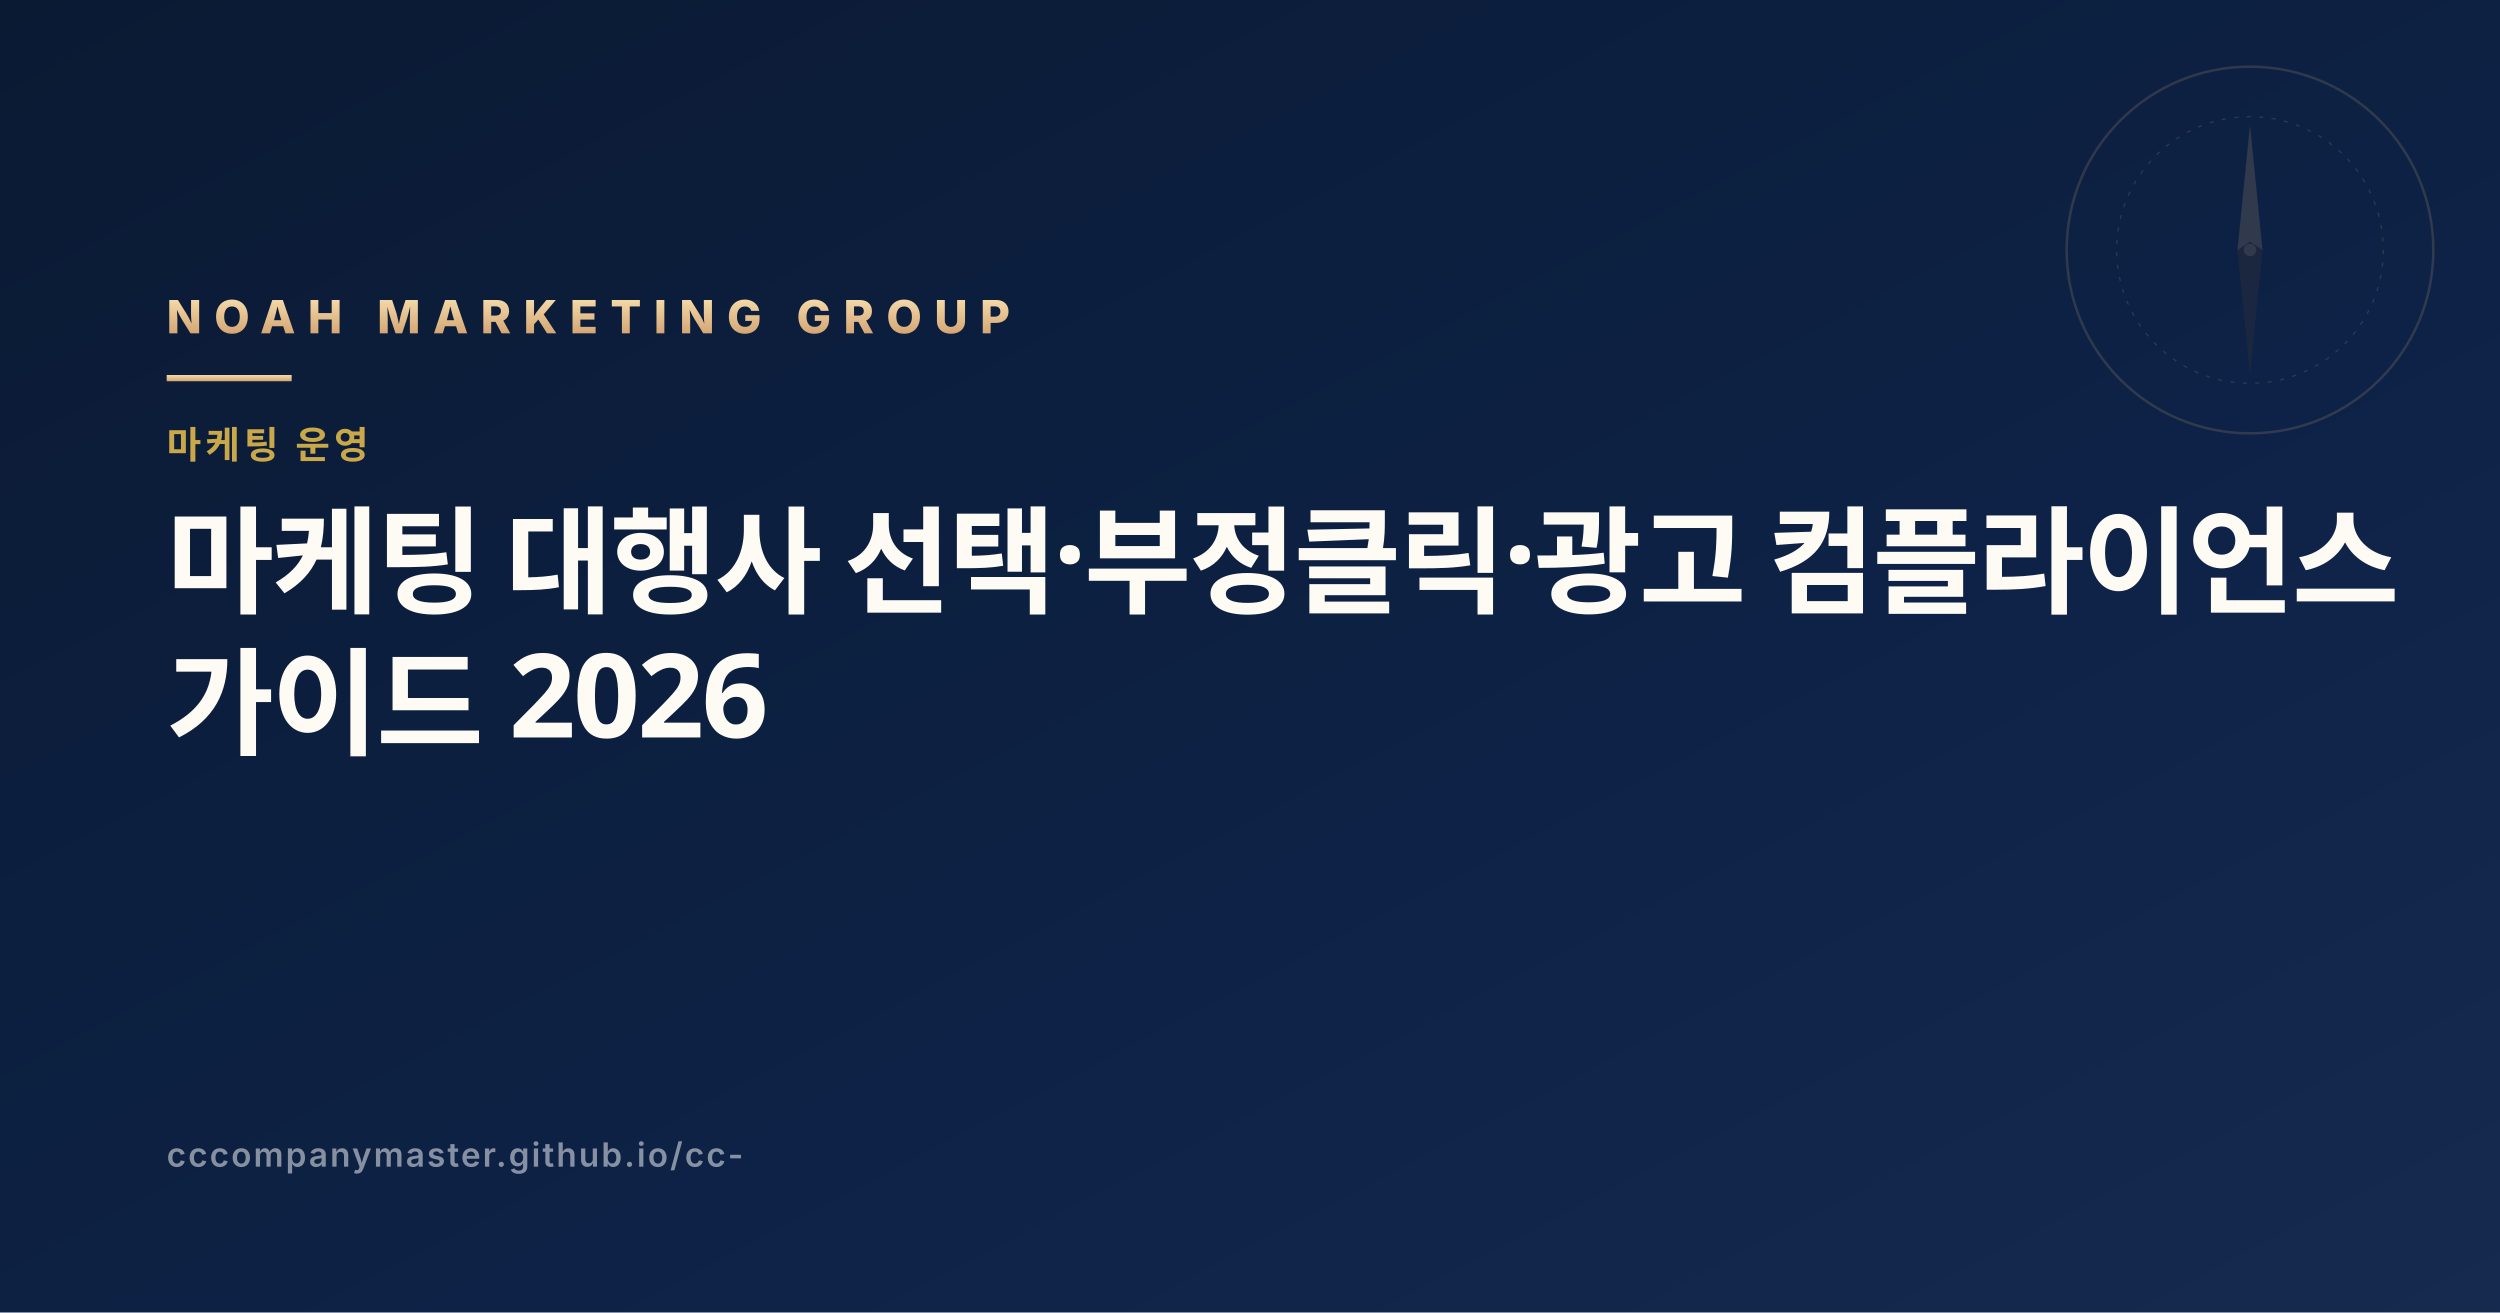
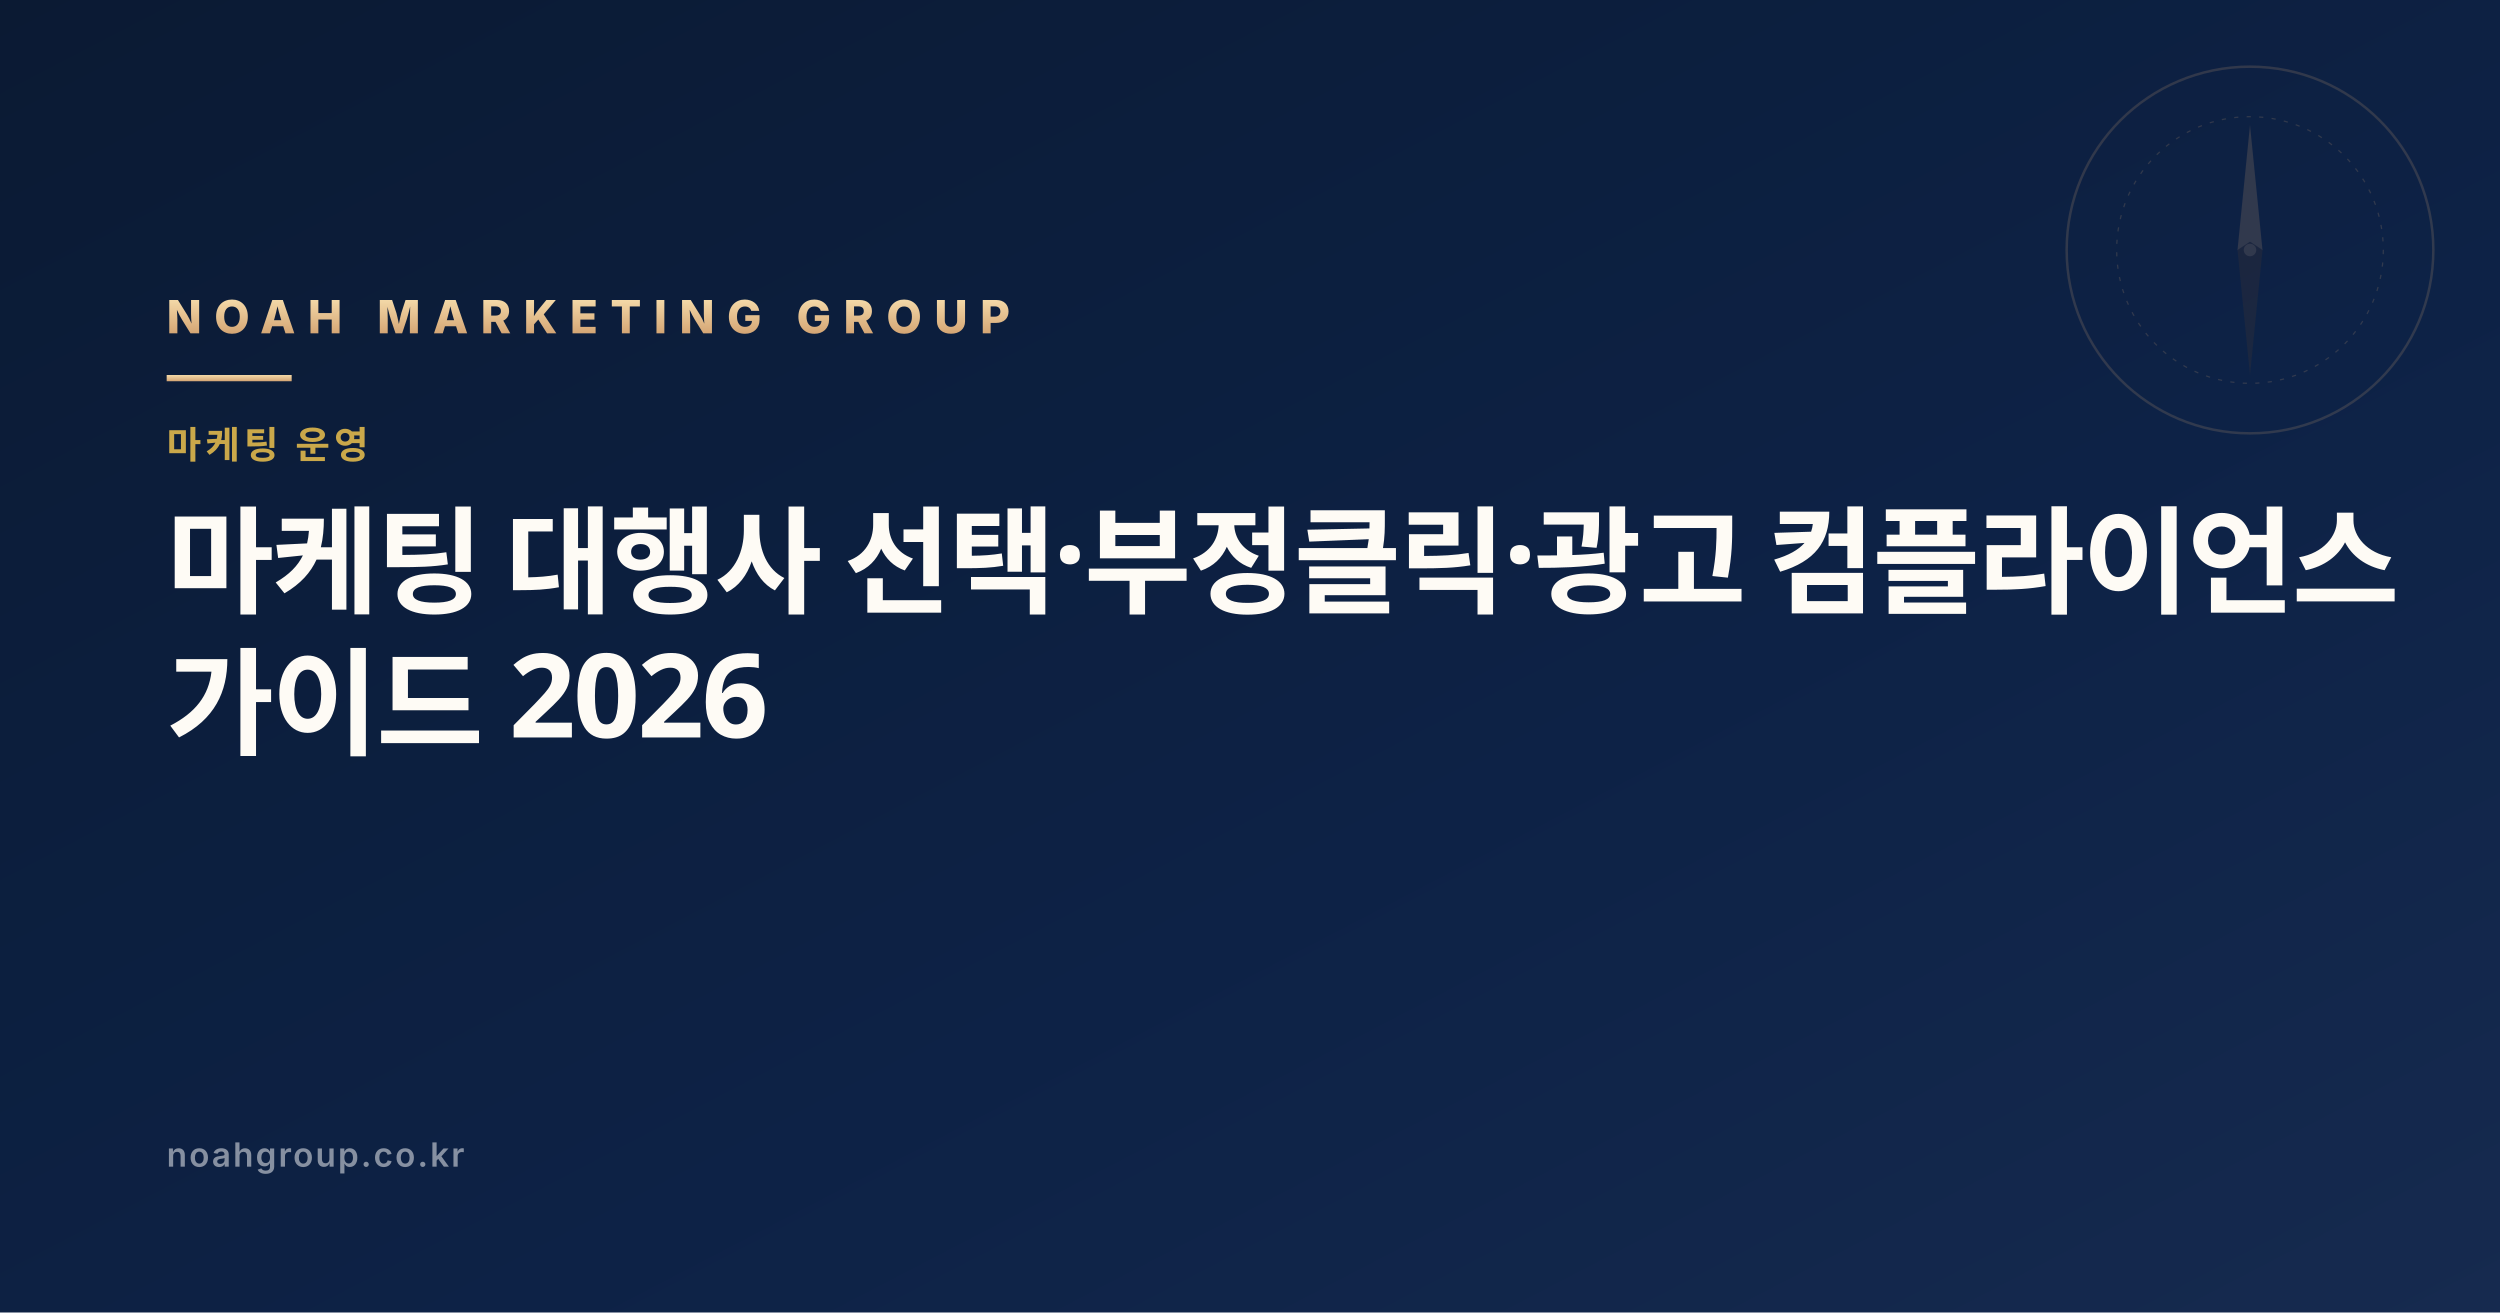
<svg xmlns="http://www.w3.org/2000/svg" viewBox="0 0 1200 630">
  <defs>
    <linearGradient id="bg" x1="0" y1="0" x2="1" y2="1">
      <stop offset="0%" stop-color="#0B1A33" />
      <stop offset="60%" stop-color="#0d2246" />
      <stop offset="100%" stop-color="#162a4f" />
    </linearGradient>
    <linearGradient id="gold" x1="0" y1="0" x2="0" y2="1">
      <stop offset="0%" stop-color="#f4d9a8" />
      <stop offset="100%" stop-color="#D4A574" />
    </linearGradient>
  </defs>
  <rect width="1200" height="630" fill="url(#bg)" />
  <g opacity="0.18">
    <circle cx="1080" cy="120" r="88" stroke="#D4A574" stroke-width="1.2" fill="none" />
    <circle cx="1080" cy="120" r="64" stroke="#D4A574" stroke-width="0.6" fill="none" stroke-dasharray="2 4" />
    <path d="M1080 60 L1086 120 L1080 124 L1074 120 Z" fill="#D4A574" />
    <path d="M1080 180 L1074 120 L1080 116 L1086 120 Z" fill="#5a3f27" />
    <circle cx="1080" cy="120" r="3" fill="#D4A574" />
  </g>
  <text x="80" y="160" font-family="'Inter',sans-serif" font-weight="800" font-size="22" fill="url(#gold)" letter-spacing="6">NOAH MARKETING GROUP</text>
  <rect x="80" y="180" width="60" height="3" fill="url(#gold)" />
  <text x="80" y="220" font-family="'Inter',sans-serif" font-weight="700" font-size="18" fill="#caa84a" letter-spacing="2">마케팅 운영</text>
  <text x="80" y="290" font-family="'Pretendard',sans-serif" font-weight="800" font-size="56" fill="#fefbf5" letter-spacing="-1.2">마케팅 대행사 선택·부정클릭·광고 컴플라이언스</text>
  <text x="80" y="358" font-family="'Pretendard',sans-serif" font-weight="800" font-size="56" fill="#fefbf5" letter-spacing="-1.2">가이드 2026</text>
-   <text x="80" y="560" font-family="'Inter',sans-serif" font-weight="600" font-size="16" fill="rgba(255,255,255,0.5)" letter-spacing="1">cccompanymaster.github.io/cc-</text>
+   <text x="80" y="560" font-family="'Inter',sans-serif" font-weight="600" font-size="16" fill="rgba(255,255,255,0.5)" letter-spacing="1">noahgroup.co.kr</text>
</svg>
